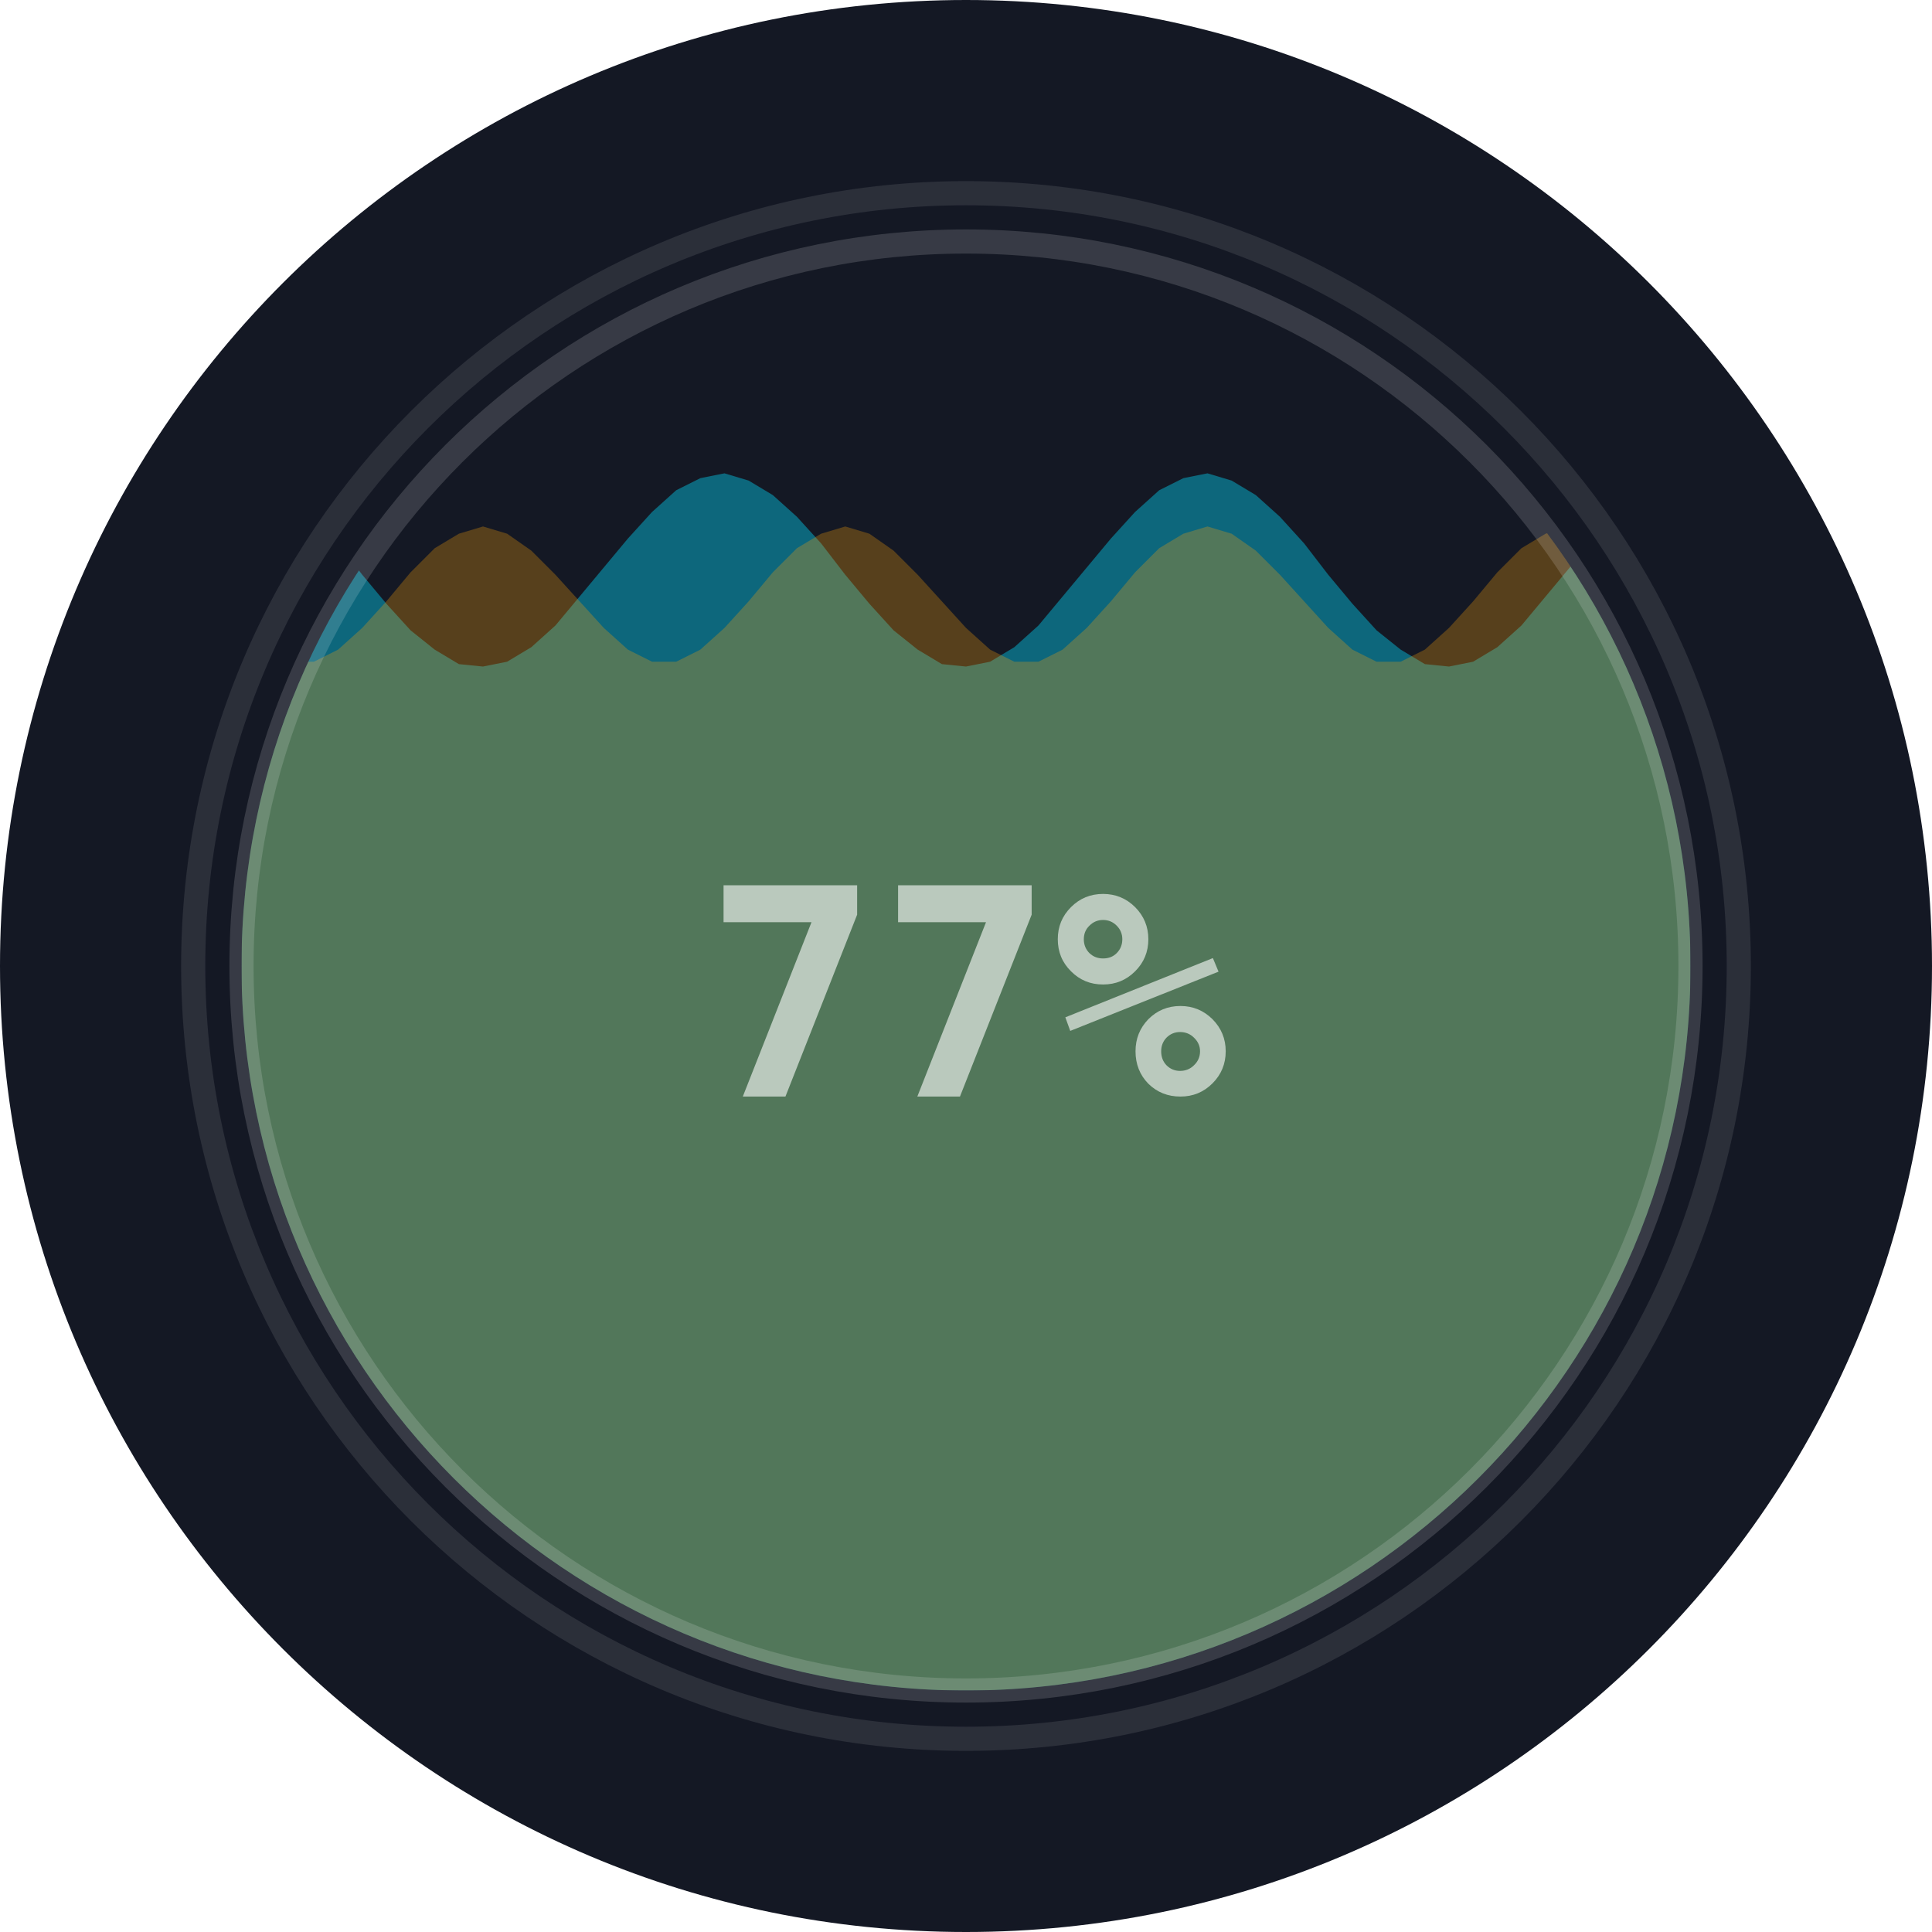
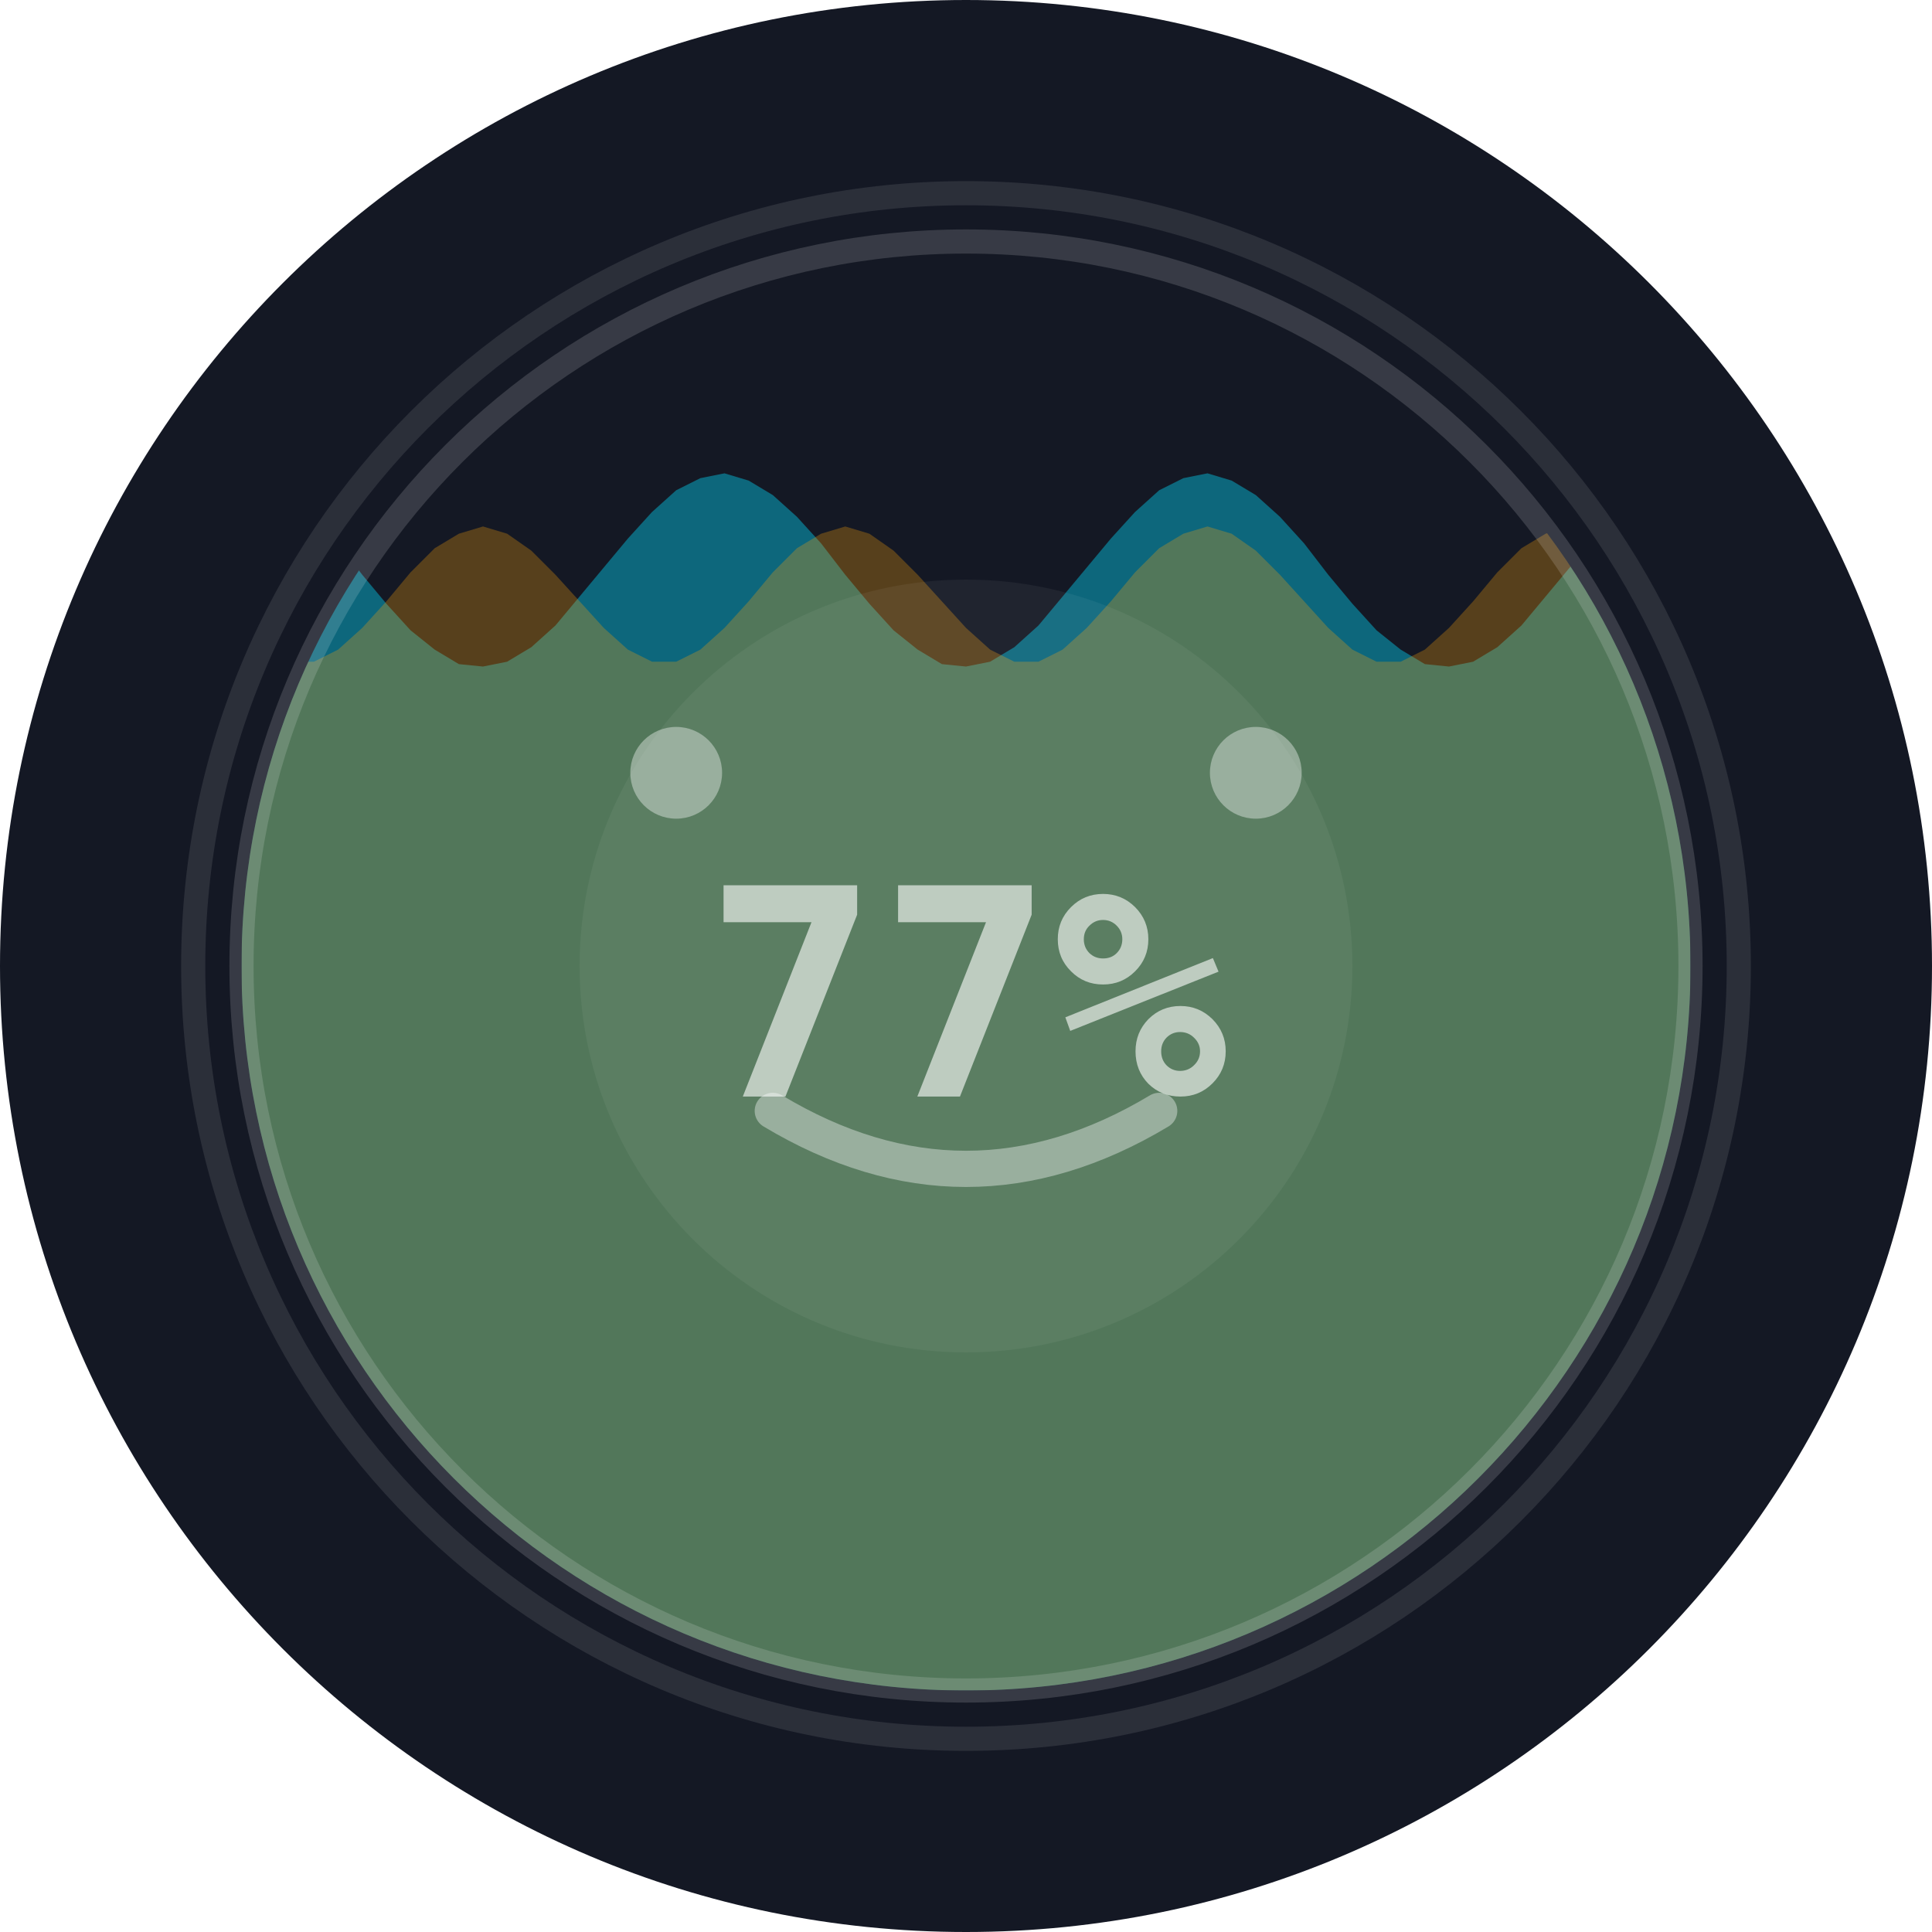
<svg xmlns="http://www.w3.org/2000/svg" viewBox="0 0 80 80" fill="none" width="40" height="40">
  <defs>
    <clipPath id="vc645088871">
      <circle cx="40" cy="40" r="40" />
    </clipPath>
  </defs>
  <g clip-path="url(#vc645088871)">
    <rect width="80" height="80" fill="#141824" />
    <circle cx="40" cy="40" r="32" fill="none" stroke="rgba(255,255,255,0.1)" stroke-width="1" />
    <defs>
      <clipPath id="lc645088871">
        <circle cx="40" cy="40" r="30" />
      </clipPath>
    </defs>
    <g clip-path="url(#lc645088871)">
      <path d="M10,23.6 L10.0,19.6 L11.0,19.9 L12.0,20.5 L13.0,21.4 L14.0,22.5 L15.0,23.8 L16.0,25.0 L17.0,26.1 L18.0,26.9 L19.0,27.5 L20.0,27.6 L21.0,27.4 L22.0,26.8 L23.0,25.9 L24.0,24.7 L25.0,23.5 L26.0,22.3 L27.0,21.2 L28.0,20.3 L29.0,19.8 L30.0,19.6 L31.0,19.9 L32.0,20.5 L33.0,21.4 L34.0,22.5 L35.0,23.8 L36.0,25.0 L37.0,26.1 L38.0,26.9 L39.0,27.5 L40.0,27.6 L41.0,27.4 L42.0,26.8 L43.0,25.9 L44.0,24.7 L45.0,23.5 L46.0,22.3 L47.0,21.2 L48.0,20.3 L49.0,19.8 L50.0,19.6 L51.0,19.9 L52.0,20.5 L53.0,21.4 L54.0,22.5 L55.0,23.8 L56.0,25.0 L57.0,26.1 L58.0,26.9 L59.0,27.5 L60.0,27.6 L61.0,27.4 L62.0,26.8 L63.0,25.9 L64.0,24.7 L65.0,23.5 L66.0,22.3 L67.0,21.2 L68.0,20.3 L69.0,19.8 L70.0,19.6 L70.0,70 L10.0,70 Z" fill="#06b6d4" opacity="0.5" />
      <path d="M10,24.6 L10.0,26.0 L11.0,26.9 L12.0,27.4 L13.0,27.4 L14.0,26.9 L15.0,26.0 L16.0,24.9 L17.0,23.7 L18.0,22.7 L19.0,22.1 L20.0,21.8 L21.0,22.1 L22.0,22.8 L23.0,23.8 L24.0,24.9 L25.0,26.0 L26.0,26.9 L27.0,27.4 L28.0,27.4 L29.0,26.9 L30.0,26.0 L31.0,24.9 L32.0,23.7 L33.0,22.7 L34.0,22.1 L35.0,21.8 L36.0,22.1 L37.0,22.8 L38.0,23.8 L39.0,24.9 L40.0,26.0 L41.0,26.9 L42.0,27.4 L43.0,27.4 L44.0,26.9 L45.0,26.0 L46.0,24.9 L47.0,23.7 L48.0,22.7 L49.0,22.1 L50.0,21.8 L51.0,22.1 L52.0,22.8 L53.0,23.8 L54.0,24.9 L55.0,26.0 L56.0,26.9 L57.0,27.4 L58.0,27.4 L59.0,26.9 L60.0,26.0 L61.0,24.9 L62.0,23.7 L63.0,22.7 L64.0,22.1 L65.0,21.8 L66.0,22.1 L67.0,22.8 L68.0,23.8 L69.0,24.9 L70.0,26.0 L70.0,70 L10.0,70 Z" fill="#f59e0b" opacity="0.3" />
    </g>
    <circle cx="40" cy="40" r="30" fill="none" stroke="rgba(255,255,255,0.15)" stroke-width="1" />
    <text x="40" y="42" text-anchor="middle" dominant-baseline="middle" fill="rgba(255,255,255,0.6)" font-size="12" font-weight="700" font-family="ui-monospace,monospace">77%</text>
+     <g opacity="0.85">
+       <circle cx="40" cy="40" r="16" fill="rgba(255,255,255,0.06)" />
+       <circle cx="28.0" cy="32.0" r="1.9" fill="rgba(255,255,255,0.45)" />
+       <circle cx="52.0" cy="32.0" r="1.9" fill="rgba(255,255,255,0.45)" />
+       <path d="M32.0 46.0 Q40 50.8 48.0 46.0" fill="none" stroke="rgba(255,255,255,0.45)" stroke-width="1.5" stroke-linecap="round" />
+     </g>
  </g>
</svg>
